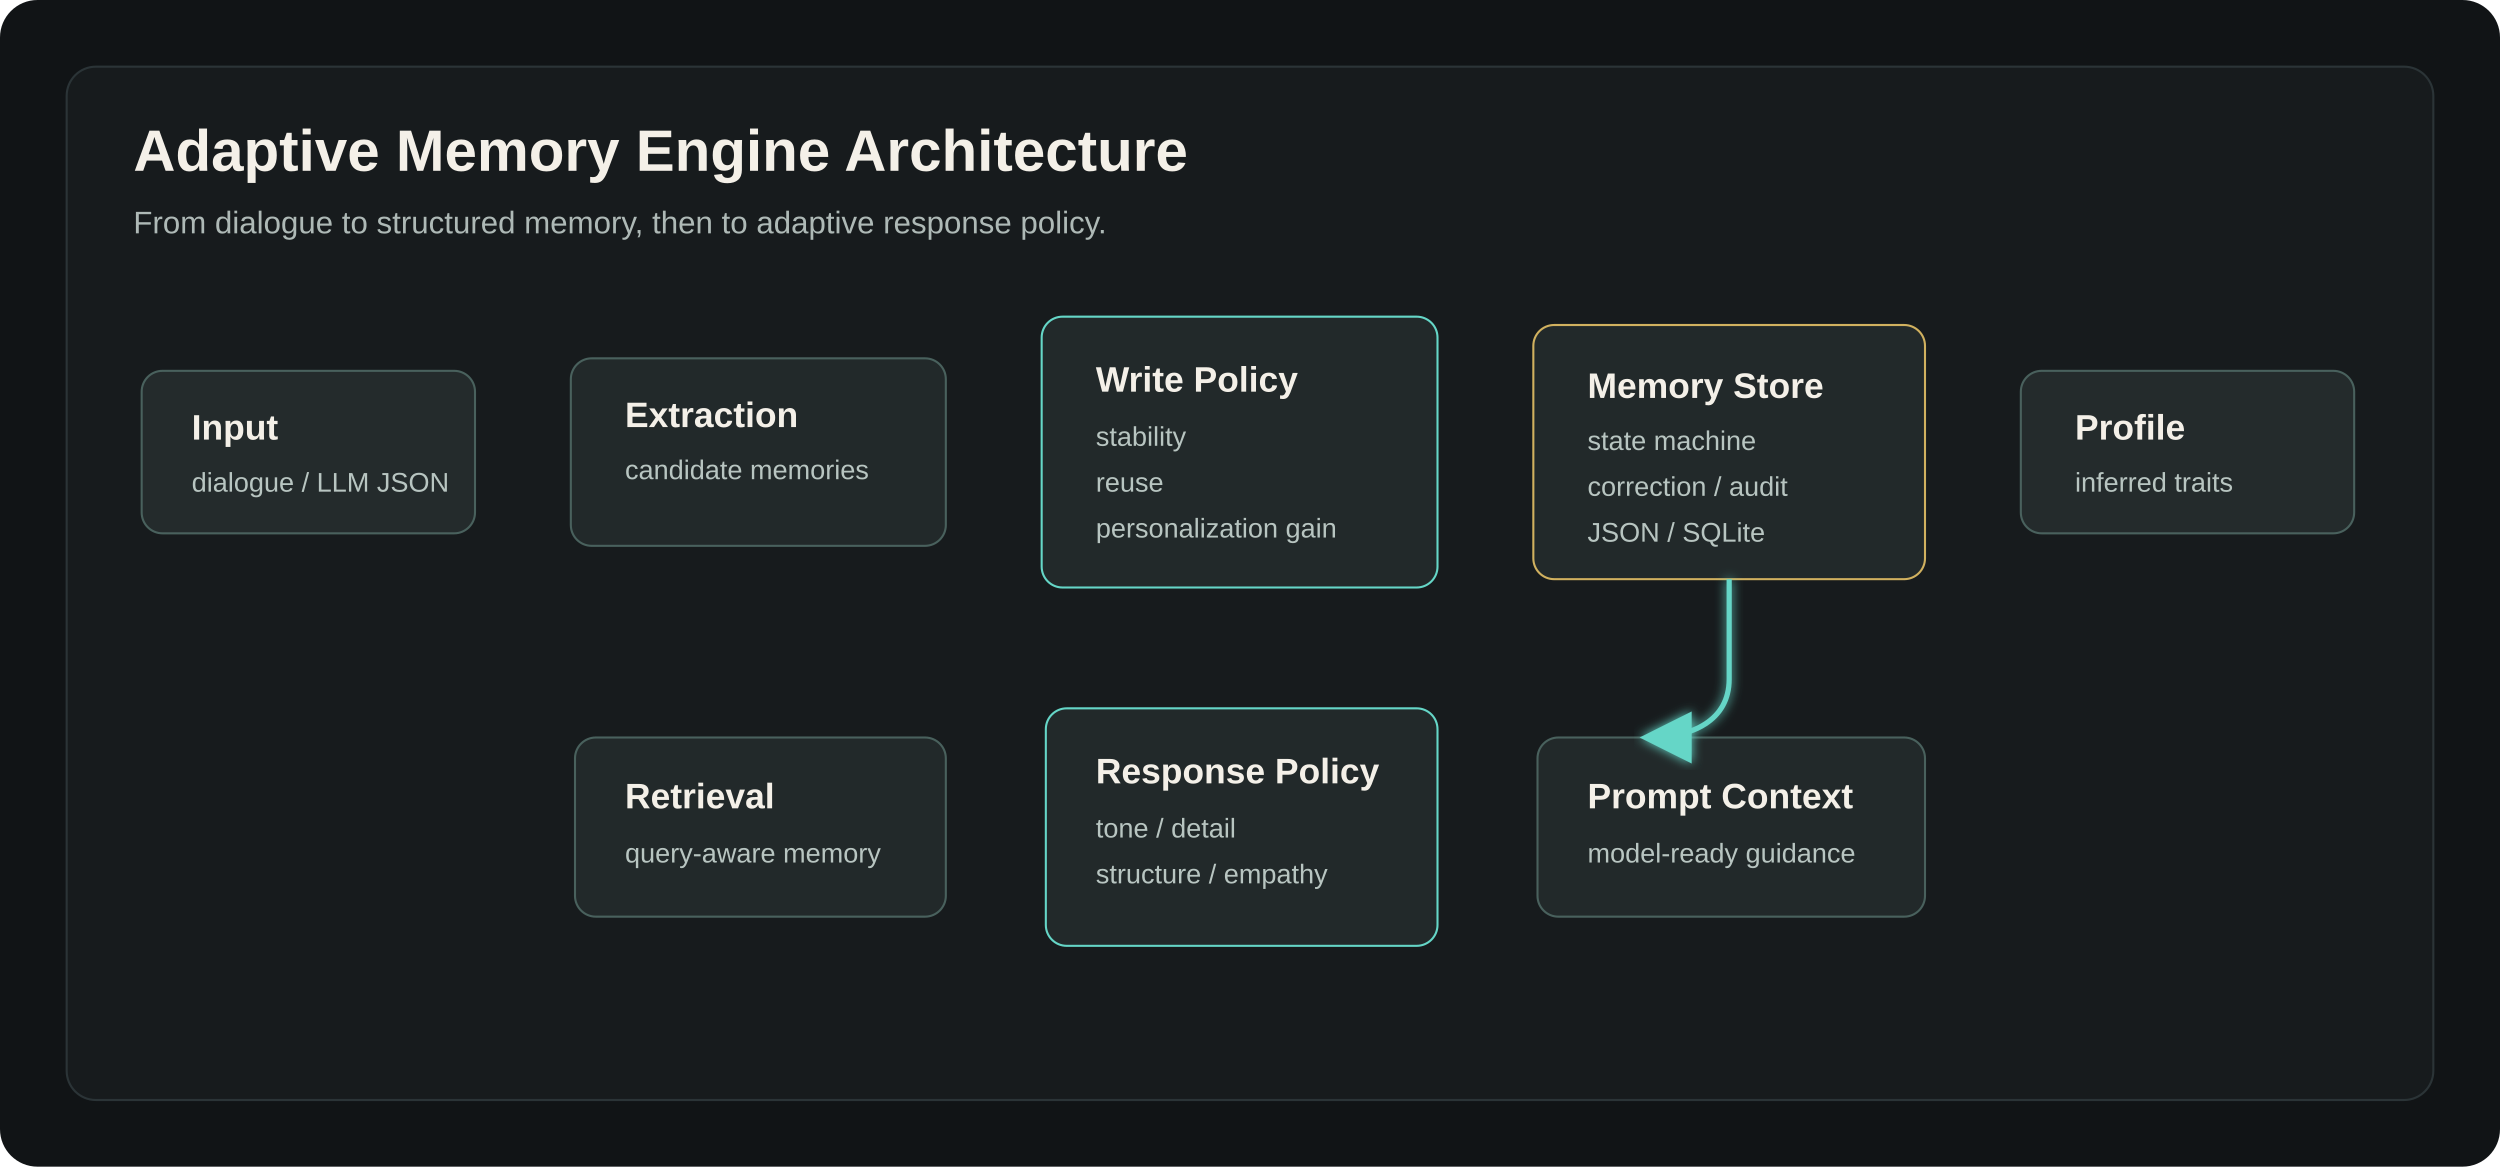
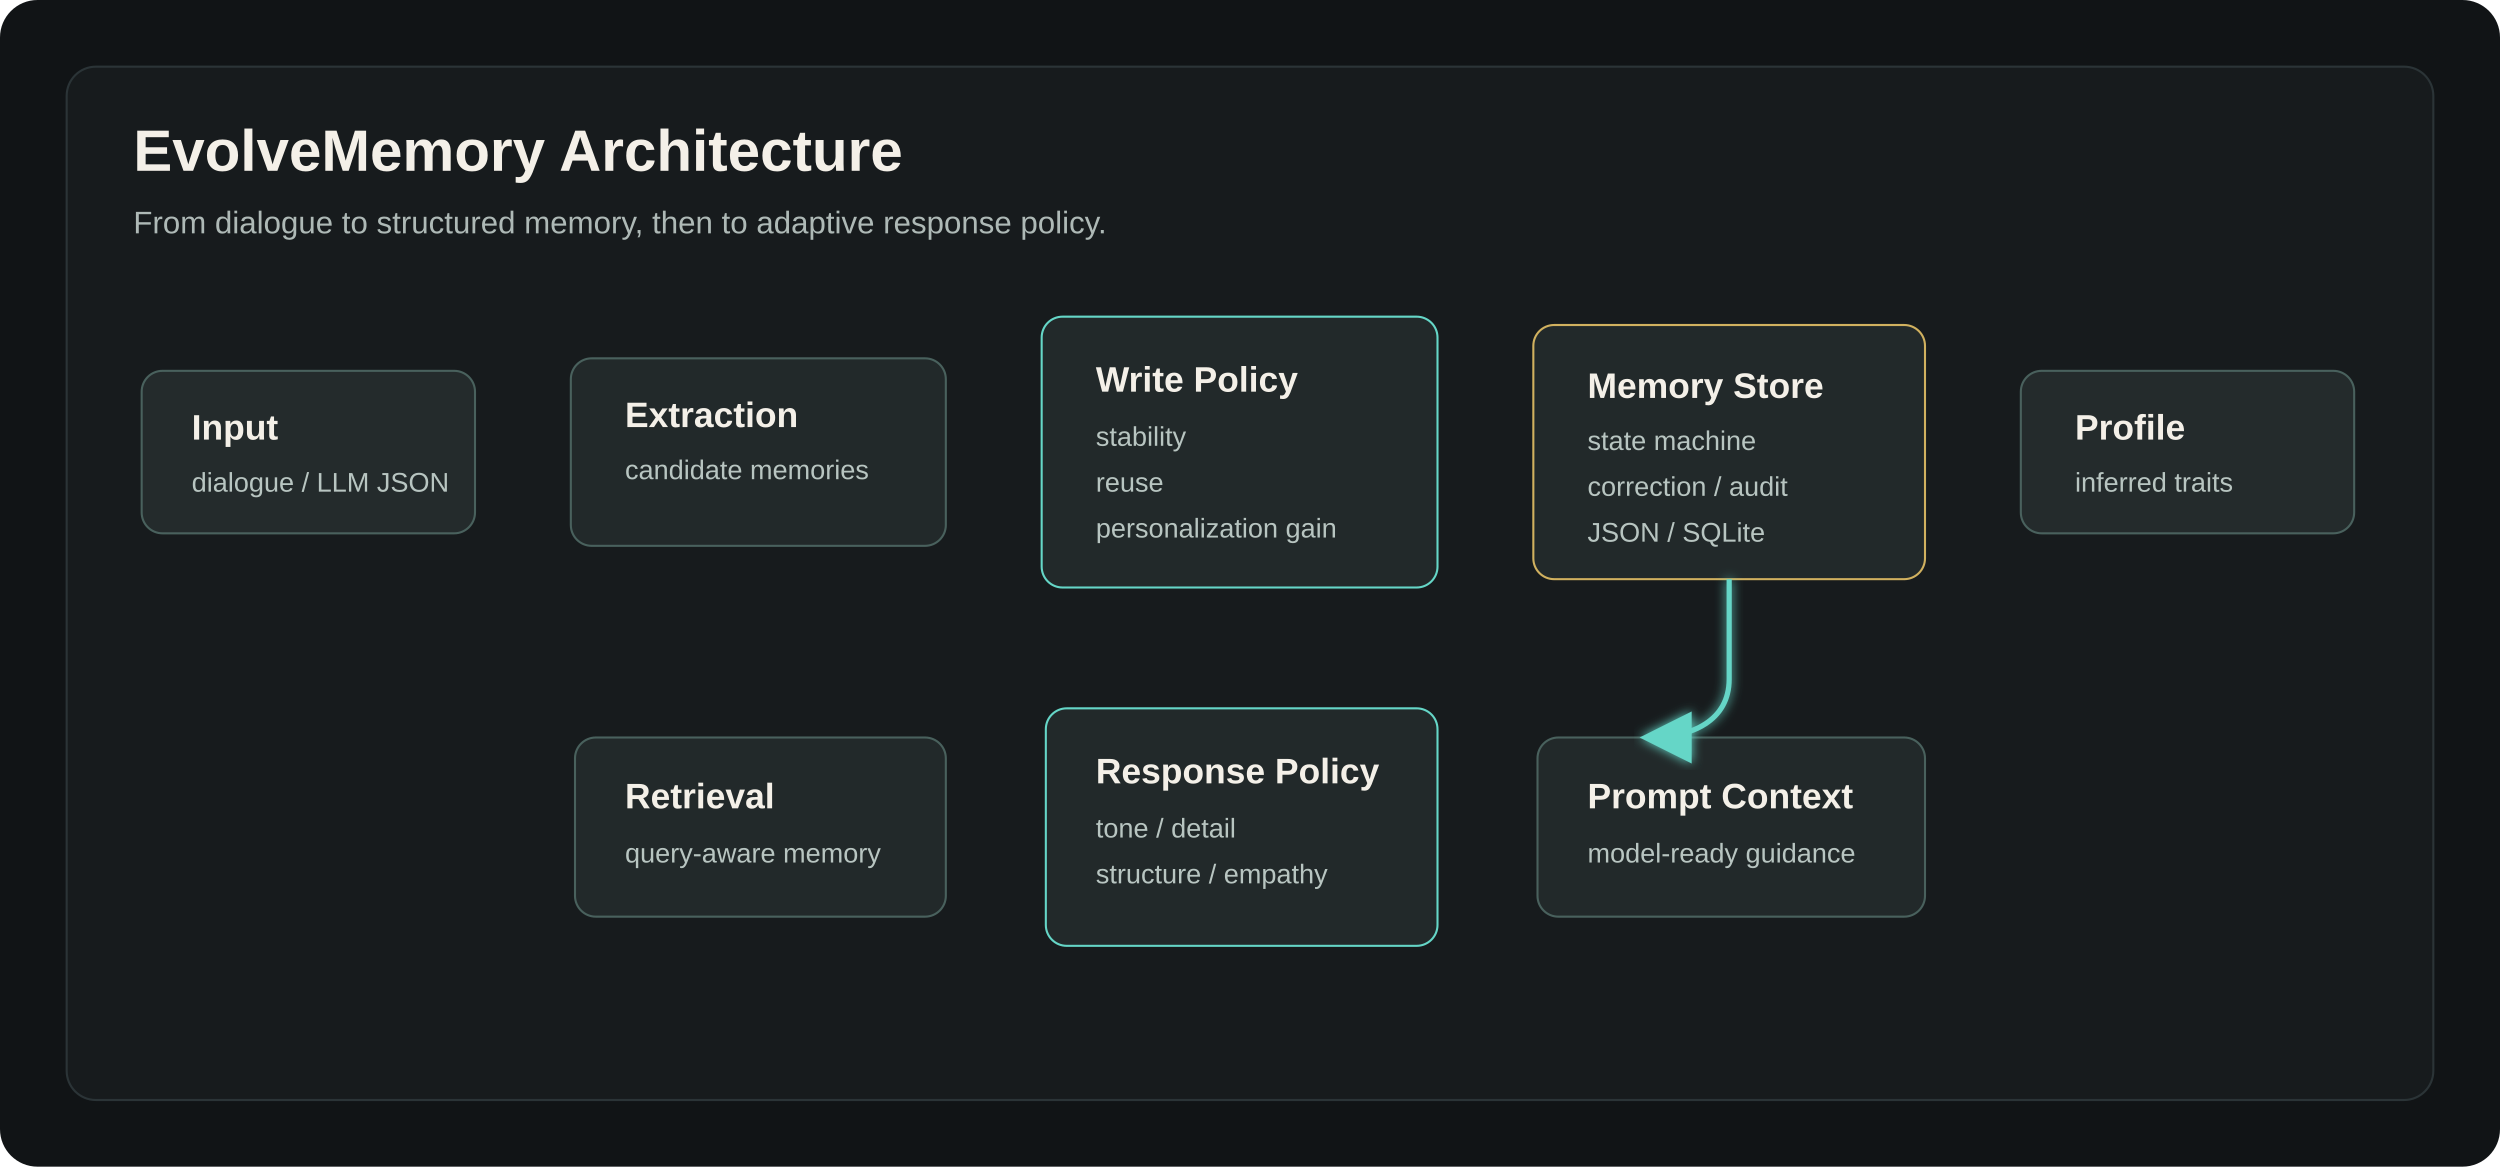
- <svg xmlns="http://www.w3.org/2000/svg" width="1200" height="560" viewBox="0 0 1200 560" fill="none" role="img" aria-label="Adaptive Memory Engine architecture">
+ <svg xmlns="http://www.w3.org/2000/svg" width="1200" height="560" viewBox="0 0 1200 560" fill="none" role="img" aria-label="EvolveMemory architecture">
  <rect width="1200" height="560" rx="18" fill="#111416" />
  <rect x="32" y="32" width="1136" height="496" rx="14" fill="#171b1d" stroke="#2b3437" />
-   <text x="64" y="82" fill="#f4f0e8" font-family="Arial, sans-serif" font-size="28" font-weight="700">Adaptive Memory Engine Architecture</text>
+   <text x="64" y="82" fill="#f4f0e8" font-family="Arial, sans-serif" font-size="28" font-weight="700">EvolveMemory Architecture</text>
  <text x="64" y="112" fill="#aeb9b6" font-family="Arial, sans-serif" font-size="15">From dialogue to structured memory, then to adaptive response policy.</text>
  <defs>
    <marker id="arrow" markerWidth="10" markerHeight="10" refX="8" refY="5" orient="auto">
      <path d="M0,0 L10,5 L0,10 Z" fill="#65d6c7" />
    </marker>
    <filter id="glow" x="-20%" y="-20%" width="140%" height="140%">
      <feGaussianBlur stdDeviation="2.5" result="blur" />
      <feMerge>
        <feMergeNode in="blur" />
        <feMergeNode in="SourceGraphic" />
      </feMerge>
    </filter>
  </defs>
  <g font-family="Arial, sans-serif">
    <rect x="68" y="178" width="160" height="78" rx="10" fill="#242b2c" stroke="#49615d" />
    <text x="92" y="211" fill="#f4f0e8" font-size="17" font-weight="700">Input</text>
    <text x="92" y="236" fill="#b8c5c1" font-size="13">dialogue / LLM JSON</text>
    <rect x="274" y="172" width="180" height="90" rx="10" fill="#22292a" stroke="#49615d" />
    <text x="300" y="205" fill="#f4f0e8" font-size="17" font-weight="700">Extraction</text>
    <text x="300" y="230" fill="#b8c5c1" font-size="13">candidate memories</text>
    <rect x="500" y="152" width="190" height="130" rx="10" fill="#22292a" stroke="#65d6c7" />
    <text x="526" y="188" fill="#f4f0e8" font-size="17" font-weight="700">Write Policy</text>
    <text x="526" y="214" fill="#b8c5c1" font-size="13">stability</text>
    <text x="526" y="236" fill="#b8c5c1" font-size="13">reuse</text>
    <text x="526" y="258" fill="#b8c5c1" font-size="13">personalization gain</text>
    <rect x="736" y="156" width="188" height="122" rx="10" fill="#22292a" stroke="#d1b15f" />
    <text x="762" y="191" fill="#f4f0e8" font-size="17" font-weight="700">Memory Store</text>
    <text x="762" y="216" fill="#b8c5c1" font-size="13">state machine</text>
    <text x="762" y="238" fill="#b8c5c1" font-size="13">correction / audit</text>
    <text x="762" y="260" fill="#b8c5c1" font-size="13">JSON / SQLite</text>
    <rect x="970" y="178" width="160" height="78" rx="10" fill="#242b2c" stroke="#49615d" />
    <text x="996" y="211" fill="#f4f0e8" font-size="17" font-weight="700">Profile</text>
    <text x="996" y="236" fill="#b8c5c1" font-size="13">inferred traits</text>
    <rect x="276" y="354" width="178" height="86" rx="10" fill="#22292a" stroke="#49615d" />
    <text x="300" y="388" fill="#f4f0e8" font-size="17" font-weight="700">Retrieval</text>
    <text x="300" y="414" fill="#b8c5c1" font-size="13">query-aware memory</text>
    <rect x="502" y="340" width="188" height="114" rx="10" fill="#22292a" stroke="#65d6c7" />
    <text x="526" y="376" fill="#f4f0e8" font-size="17" font-weight="700">Response Policy</text>
    <text x="526" y="402" fill="#b8c5c1" font-size="13">tone / detail</text>
    <text x="526" y="424" fill="#b8c5c1" font-size="13">structure / empathy</text>
    <rect x="738" y="354" width="186" height="86" rx="10" fill="#22292a" stroke="#49615d" />
    <text x="762" y="388" fill="#f4f0e8" font-size="17" font-weight="700">Prompt Context</text>
    <text x="762" y="414" fill="#b8c5c1" font-size="13">model-ready guidance</text>
    <path d="M228 217 H274" stroke="#65d6c7" stroke-width="2.5" marker-end="url(#arrow)" filter="url(#glow)" />
    <path d="M454 217 H500" stroke="#65d6c7" stroke-width="2.5" marker-end="url(#arrow)" filter="url(#glow)" />
    <path d="M690 217 H736" stroke="#65d6c7" stroke-width="2.5" marker-end="url(#arrow)" filter="url(#glow)" />
    <path d="M924 217 H970" stroke="#65d6c7" stroke-width="2.5" marker-end="url(#arrow)" filter="url(#glow)" />
    <path d="M830 278 V326 C830 346 812 354 792 354" stroke="#65d6c7" stroke-width="2.5" marker-end="url(#arrow)" filter="url(#glow)" />
    <path d="M736 397 H690" stroke="#65d6c7" stroke-width="2.5" marker-end="url(#arrow)" filter="url(#glow)" />
    <path d="M502 397 H454" stroke="#65d6c7" stroke-width="2.5" marker-end="url(#arrow)" filter="url(#glow)" />
  </g>
</svg>
